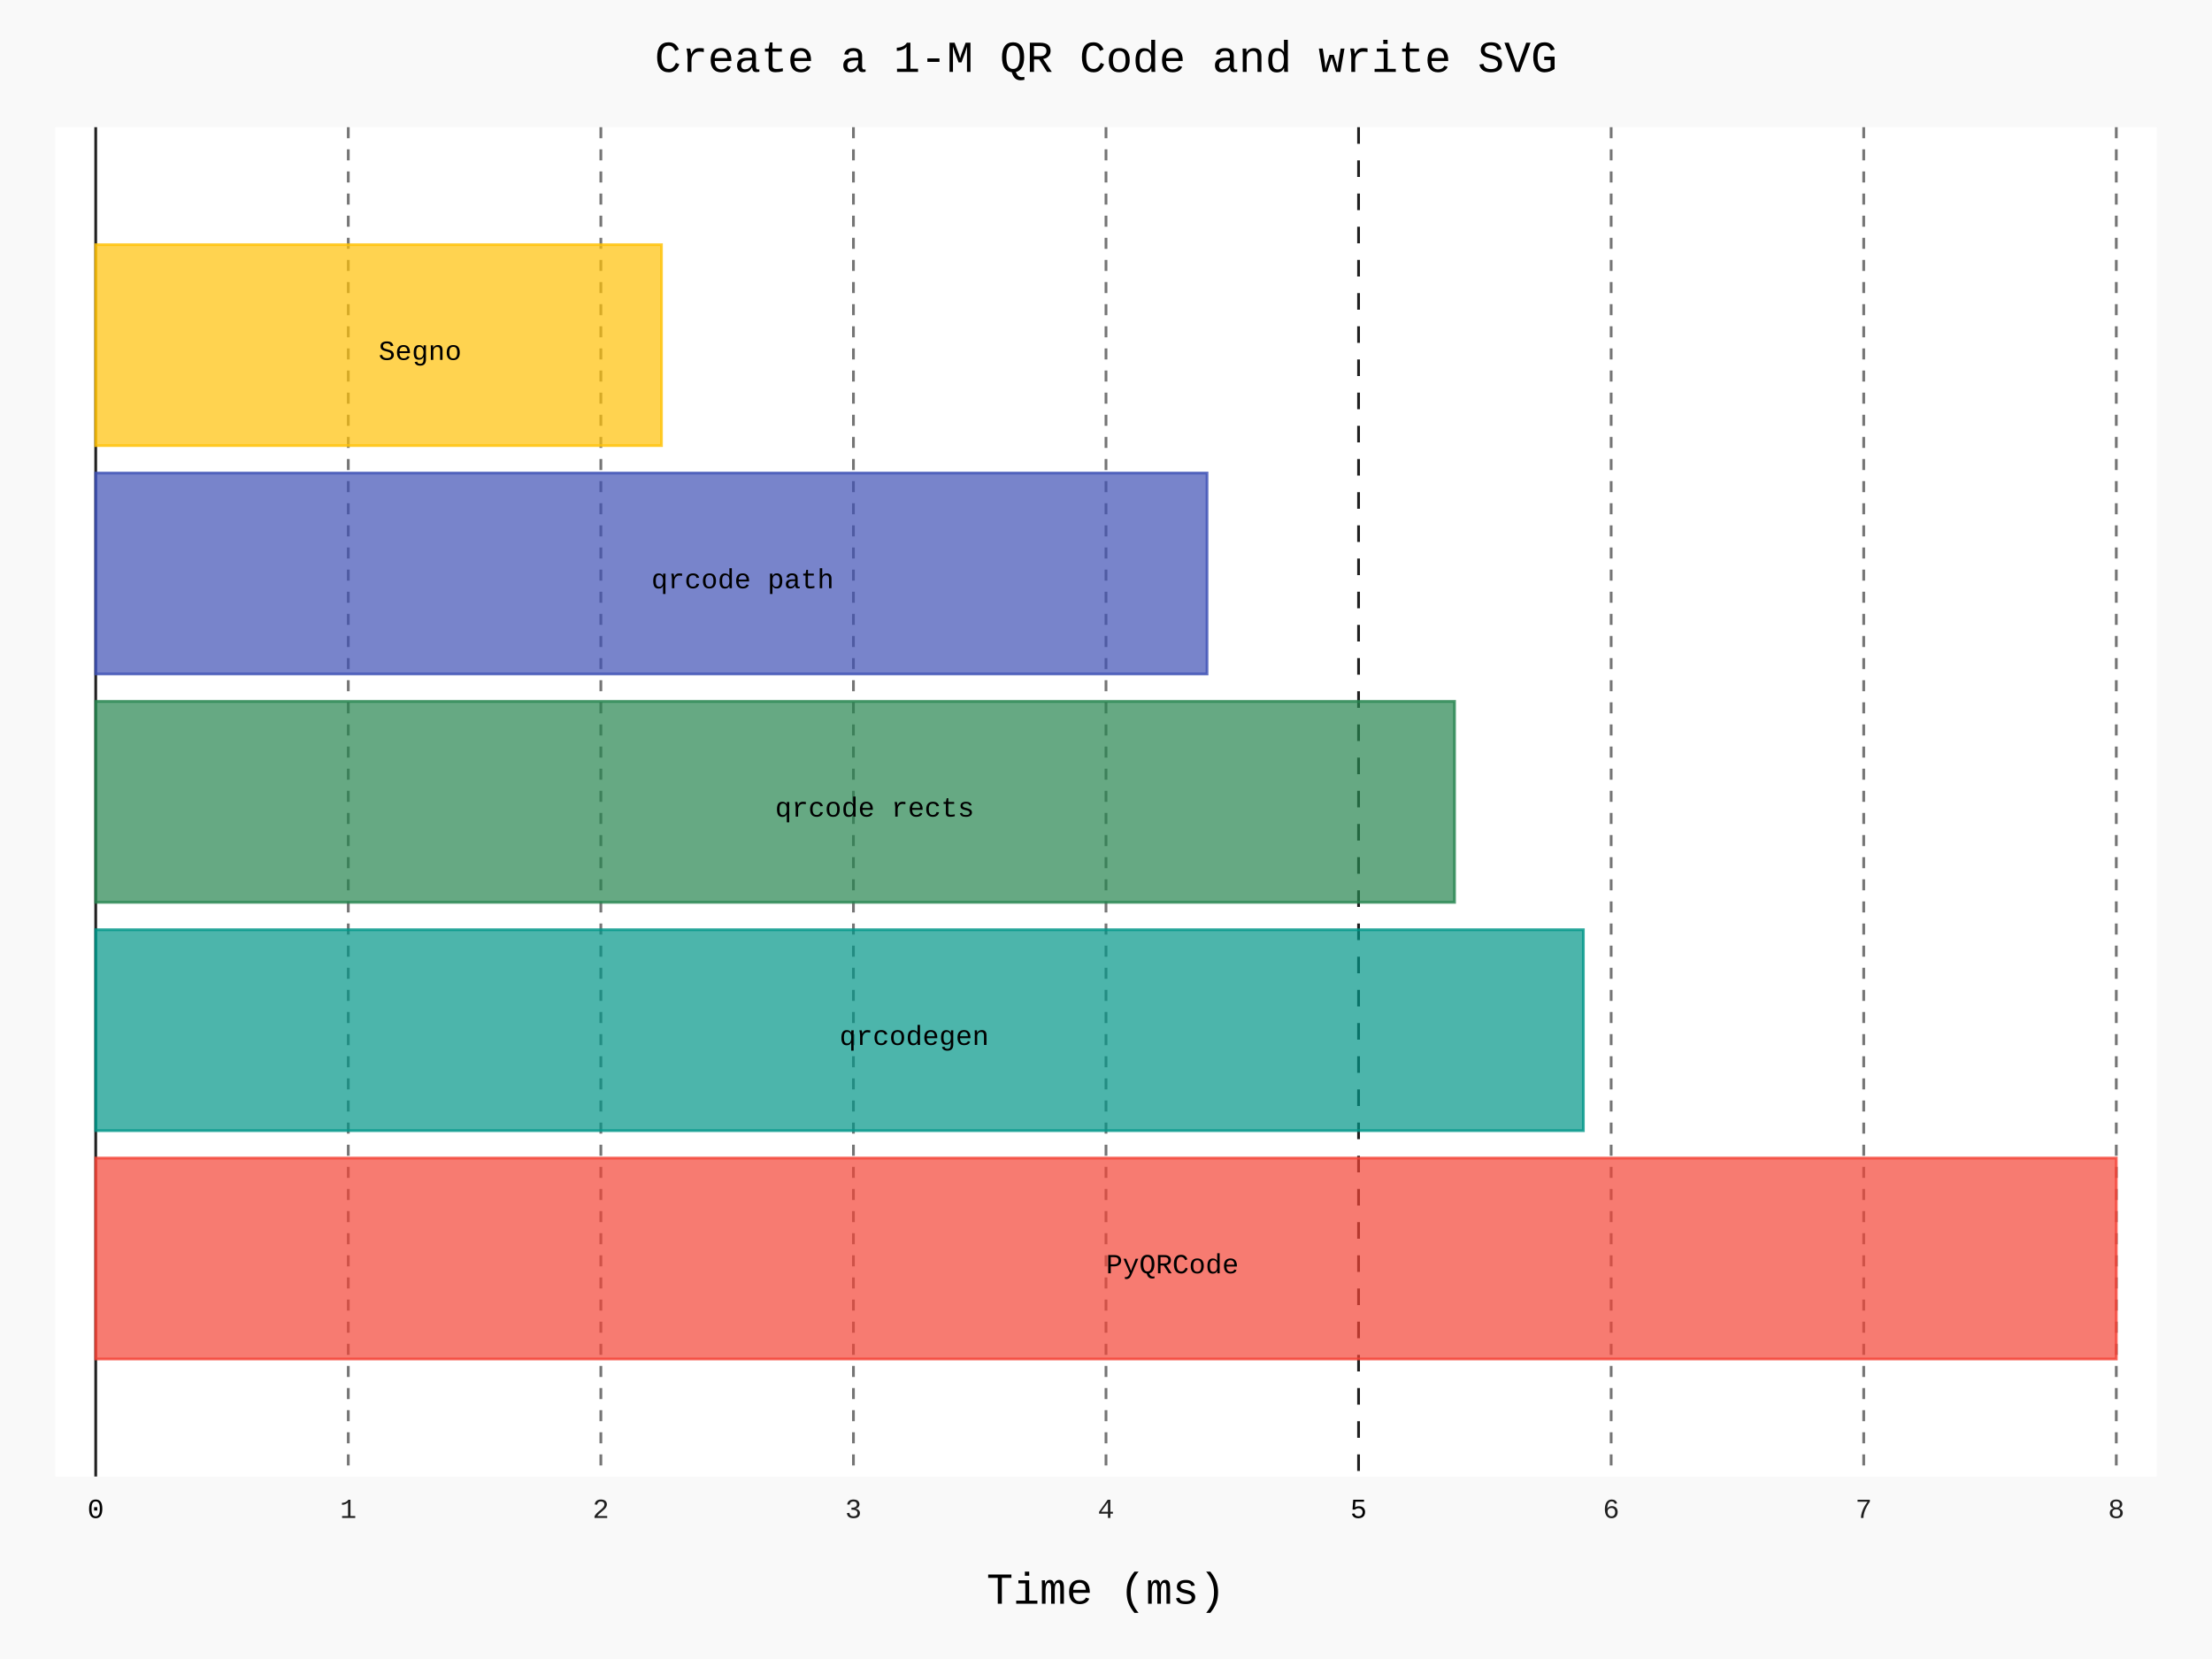
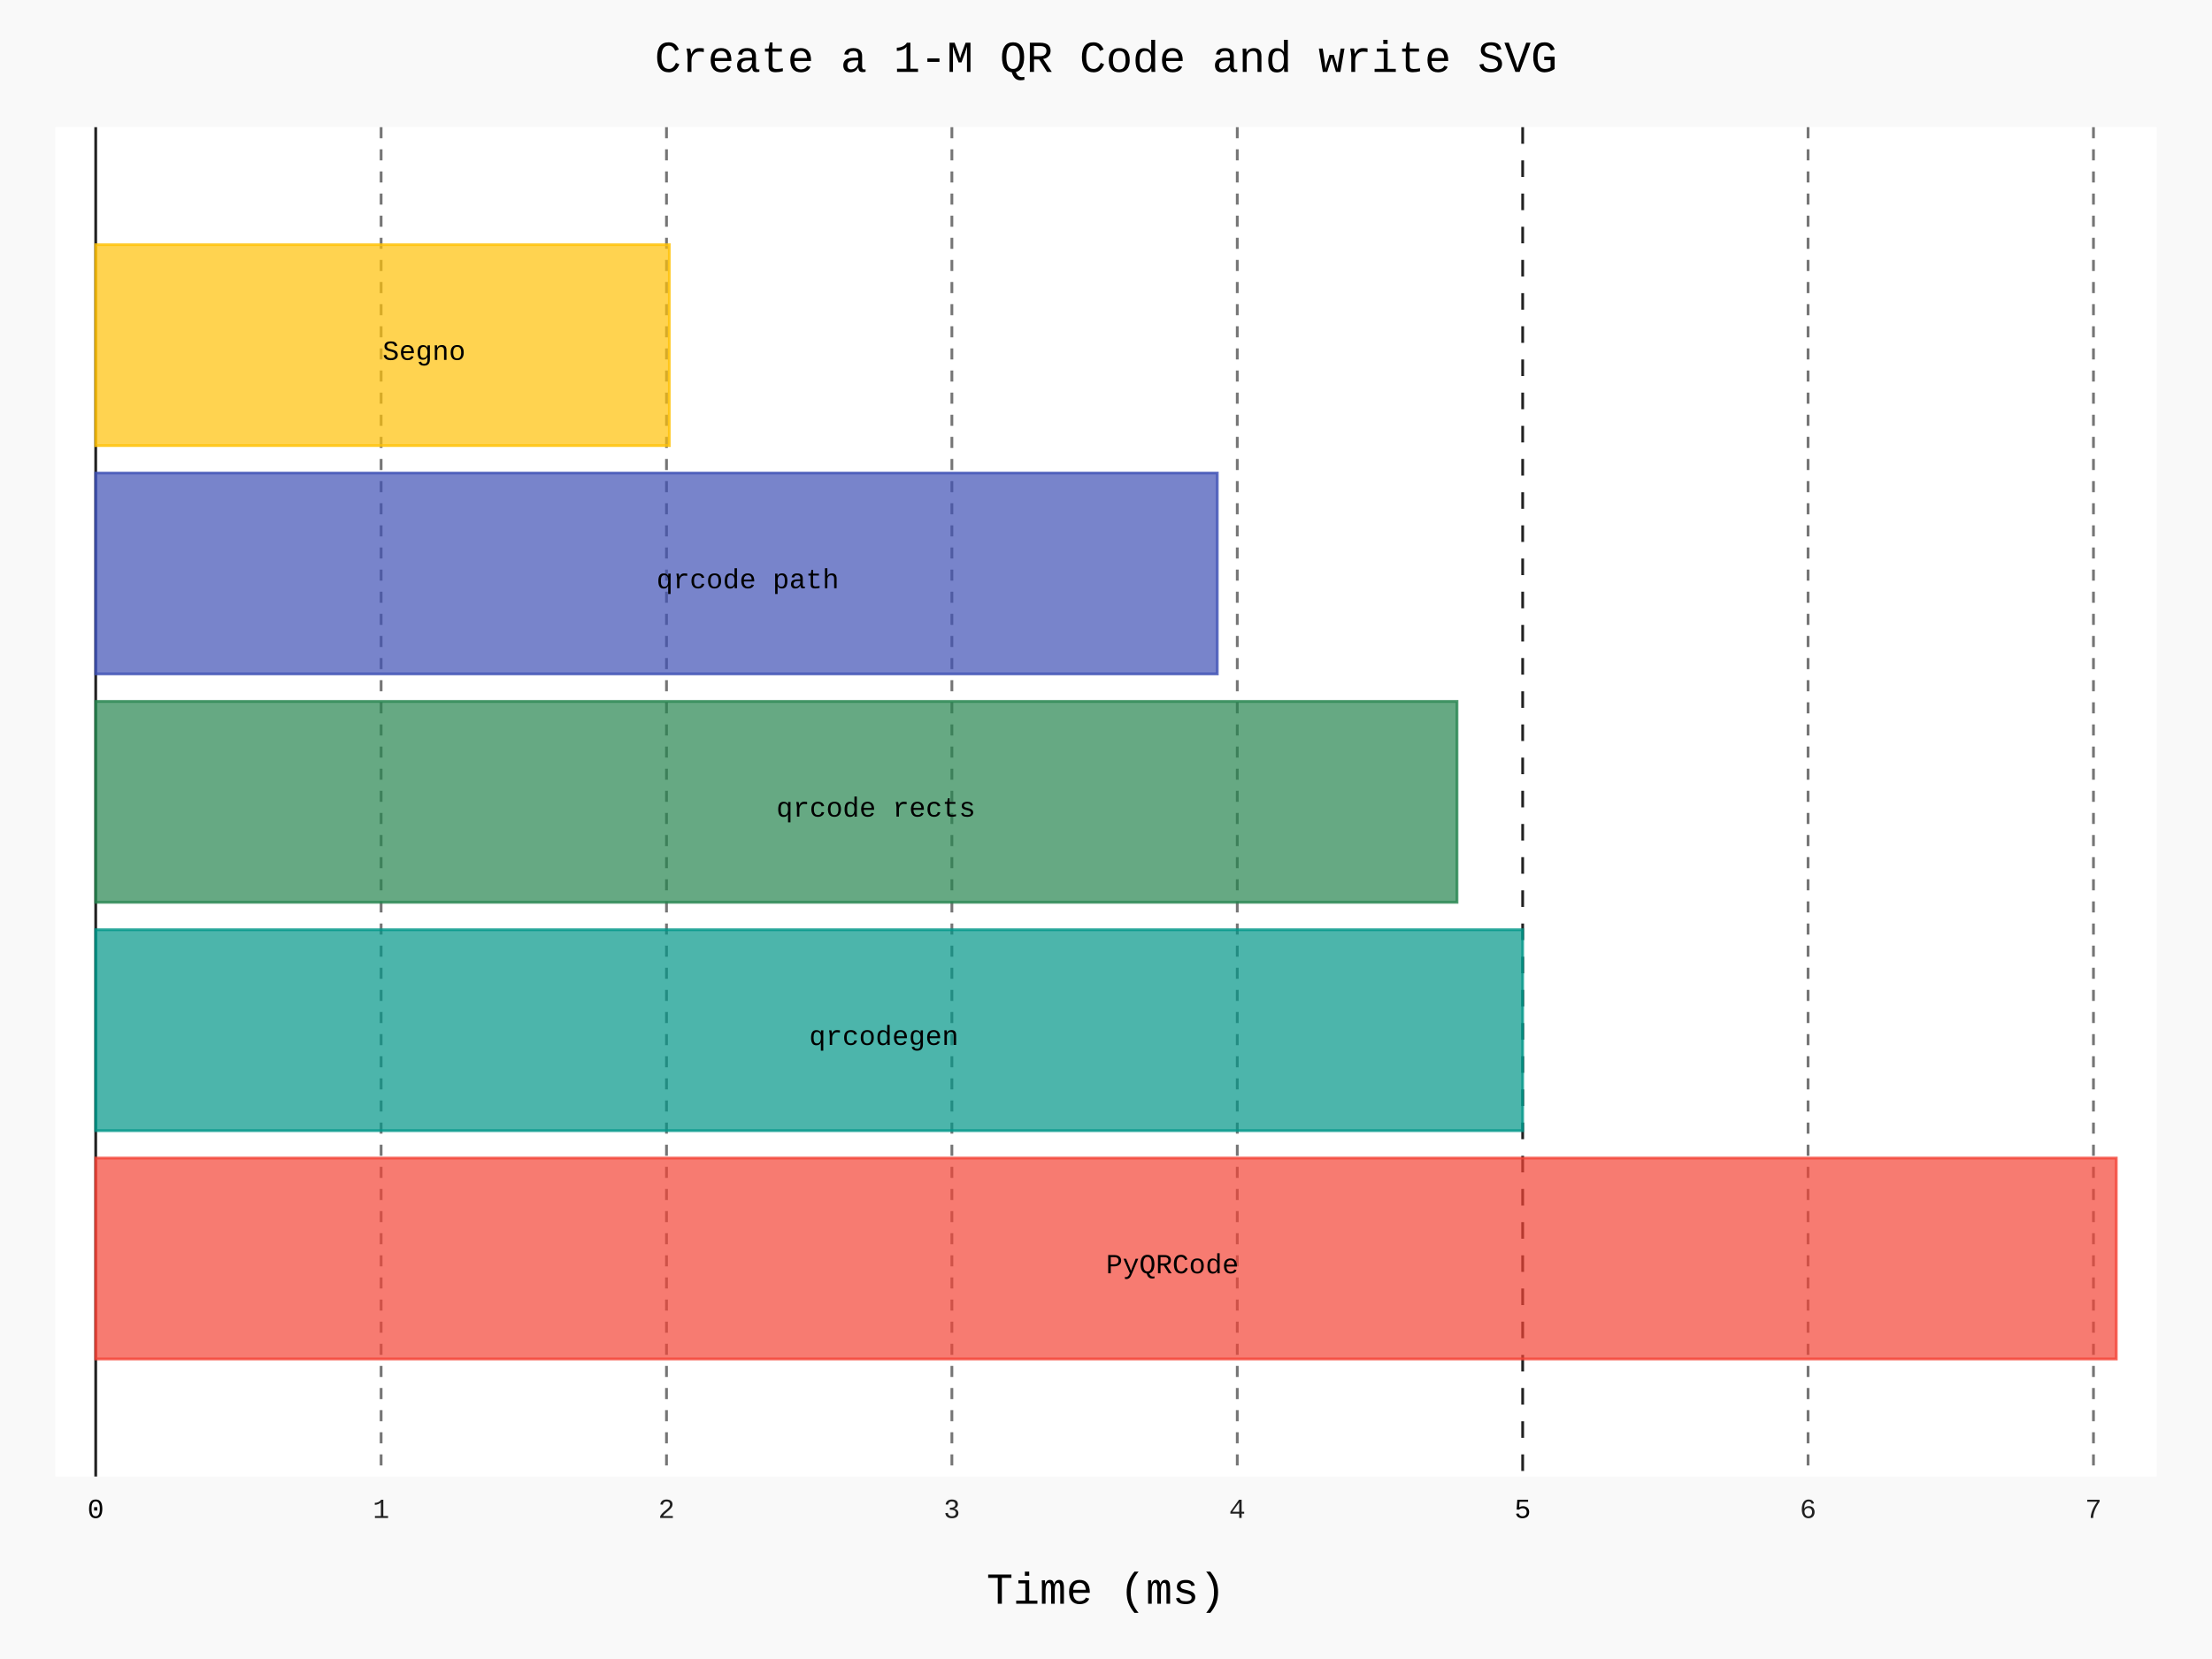
- <svg xmlns="http://www.w3.org/2000/svg" class="pygal-chart" id="chart-1d00a505-95dd-4bd3-836f-a72f462b5c46" viewBox="0 0 800 600">
+ <svg xmlns="http://www.w3.org/2000/svg" class="pygal-chart" id="chart-cdd8f650-1d13-4b8f-813b-5ece07010299" viewBox="0 0 800 600">
  <defs>
-     <style type="text/css">#chart-1d00a505-95dd-4bd3-836f-a72f462b5c46{-webkit-user-select:none;-webkit-font-smoothing:antialiased;font-family:Consolas,"Liberation Mono",Menlo,Courier,monospace}#chart-1d00a505-95dd-4bd3-836f-a72f462b5c46 .title{font-family:Consolas,"Liberation Mono",Menlo,Courier,monospace;font-size:16px}#chart-1d00a505-95dd-4bd3-836f-a72f462b5c46 .legends .legend text{font-family:Consolas,"Liberation Mono",Menlo,Courier,monospace;font-size:14px}#chart-1d00a505-95dd-4bd3-836f-a72f462b5c46 .axis text{font-family:Consolas,"Liberation Mono",Menlo,Courier,monospace;font-size:10px}#chart-1d00a505-95dd-4bd3-836f-a72f462b5c46 .axis text.major{font-family:Consolas,"Liberation Mono",Menlo,Courier,monospace;font-size:10px}#chart-1d00a505-95dd-4bd3-836f-a72f462b5c46 .text-overlay text.value{font-family:Consolas,"Liberation Mono",Menlo,Courier,monospace;font-size:16px}#chart-1d00a505-95dd-4bd3-836f-a72f462b5c46 .text-overlay text.label{font-family:Consolas,"Liberation Mono",Menlo,Courier,monospace;font-size:10px}#chart-1d00a505-95dd-4bd3-836f-a72f462b5c46 .tooltip{font-family:Consolas,"Liberation Mono",Menlo,Courier,monospace;font-size:14px}#chart-1d00a505-95dd-4bd3-836f-a72f462b5c46 text.no_data{font-family:Consolas,"Liberation Mono",Menlo,Courier,monospace;font-size:64px}
- #chart-1d00a505-95dd-4bd3-836f-a72f462b5c46{background-color:rgba(249,249,249,1)}#chart-1d00a505-95dd-4bd3-836f-a72f462b5c46 path,#chart-1d00a505-95dd-4bd3-836f-a72f462b5c46 line,#chart-1d00a505-95dd-4bd3-836f-a72f462b5c46 rect,#chart-1d00a505-95dd-4bd3-836f-a72f462b5c46 circle{-webkit-transition:150ms;-moz-transition:150ms;transition:150ms}#chart-1d00a505-95dd-4bd3-836f-a72f462b5c46 .graph &gt; .background{fill:rgba(249,249,249,1)}#chart-1d00a505-95dd-4bd3-836f-a72f462b5c46 .plot &gt; .background{fill:rgba(255,255,255,1)}#chart-1d00a505-95dd-4bd3-836f-a72f462b5c46 .graph{fill:rgba(0,0,0,.87)}#chart-1d00a505-95dd-4bd3-836f-a72f462b5c46 text.no_data{fill:rgba(0,0,0,1)}#chart-1d00a505-95dd-4bd3-836f-a72f462b5c46 .title{fill:rgba(0,0,0,1)}#chart-1d00a505-95dd-4bd3-836f-a72f462b5c46 .legends .legend text{fill:rgba(0,0,0,.87)}#chart-1d00a505-95dd-4bd3-836f-a72f462b5c46 .legends .legend:hover text{fill:rgba(0,0,0,1)}#chart-1d00a505-95dd-4bd3-836f-a72f462b5c46 .axis .line{stroke:rgba(0,0,0,1)}#chart-1d00a505-95dd-4bd3-836f-a72f462b5c46 .axis .guide.line{stroke:rgba(0,0,0,.54)}#chart-1d00a505-95dd-4bd3-836f-a72f462b5c46 .axis .major.line{stroke:rgba(0,0,0,.87)}#chart-1d00a505-95dd-4bd3-836f-a72f462b5c46 .axis text.major{fill:rgba(0,0,0,1)}#chart-1d00a505-95dd-4bd3-836f-a72f462b5c46 .axis.y .guides:hover .guide.line,#chart-1d00a505-95dd-4bd3-836f-a72f462b5c46 .line-graph .axis.x .guides:hover .guide.line,#chart-1d00a505-95dd-4bd3-836f-a72f462b5c46 .stackedline-graph .axis.x .guides:hover .guide.line,#chart-1d00a505-95dd-4bd3-836f-a72f462b5c46 .xy-graph .axis.x .guides:hover .guide.line{stroke:rgba(0,0,0,1)}#chart-1d00a505-95dd-4bd3-836f-a72f462b5c46 .axis .guides:hover text{fill:rgba(0,0,0,1)}#chart-1d00a505-95dd-4bd3-836f-a72f462b5c46 .reactive{fill-opacity:.7;stroke-opacity:.8}#chart-1d00a505-95dd-4bd3-836f-a72f462b5c46 .ci{stroke:rgba(0,0,0,.87)}#chart-1d00a505-95dd-4bd3-836f-a72f462b5c46 .reactive.active,#chart-1d00a505-95dd-4bd3-836f-a72f462b5c46 .active .reactive{fill-opacity:.8;stroke-opacity:.9;stroke-width:4}#chart-1d00a505-95dd-4bd3-836f-a72f462b5c46 .ci .reactive.active{stroke-width:1.5}#chart-1d00a505-95dd-4bd3-836f-a72f462b5c46 .series text{fill:rgba(0,0,0,1)}#chart-1d00a505-95dd-4bd3-836f-a72f462b5c46 .tooltip rect{fill:rgba(255,255,255,1);stroke:rgba(0,0,0,1);-webkit-transition:opacity 150ms;-moz-transition:opacity 150ms;transition:opacity 150ms}#chart-1d00a505-95dd-4bd3-836f-a72f462b5c46 .tooltip .label{fill:rgba(0,0,0,.87)}#chart-1d00a505-95dd-4bd3-836f-a72f462b5c46 .tooltip .label{fill:rgba(0,0,0,.87)}#chart-1d00a505-95dd-4bd3-836f-a72f462b5c46 .tooltip .legend{font-size:.8em;fill:rgba(0,0,0,.54)}#chart-1d00a505-95dd-4bd3-836f-a72f462b5c46 .tooltip .x_label{font-size:.6em;fill:rgba(0,0,0,1)}#chart-1d00a505-95dd-4bd3-836f-a72f462b5c46 .tooltip .xlink{font-size:.5em;text-decoration:underline}#chart-1d00a505-95dd-4bd3-836f-a72f462b5c46 .tooltip .value{font-size:1.5em}#chart-1d00a505-95dd-4bd3-836f-a72f462b5c46 .bound{font-size:.5em}#chart-1d00a505-95dd-4bd3-836f-a72f462b5c46 .max-value{font-size:.75em;fill:rgba(0,0,0,.54)}#chart-1d00a505-95dd-4bd3-836f-a72f462b5c46 .map-element{fill:rgba(255,255,255,1);stroke:rgba(0,0,0,.54) !important}#chart-1d00a505-95dd-4bd3-836f-a72f462b5c46 .map-element .reactive{fill-opacity:inherit;stroke-opacity:inherit}#chart-1d00a505-95dd-4bd3-836f-a72f462b5c46 .color-0,#chart-1d00a505-95dd-4bd3-836f-a72f462b5c46 .color-0 a:visited{stroke:#F44336;fill:#F44336}#chart-1d00a505-95dd-4bd3-836f-a72f462b5c46 .color-1,#chart-1d00a505-95dd-4bd3-836f-a72f462b5c46 .color-1 a:visited{stroke:#3F51B5;fill:#3F51B5}#chart-1d00a505-95dd-4bd3-836f-a72f462b5c46 .color-2,#chart-1d00a505-95dd-4bd3-836f-a72f462b5c46 .color-2 a:visited{stroke:#009688;fill:#009688}#chart-1d00a505-95dd-4bd3-836f-a72f462b5c46 .color-3,#chart-1d00a505-95dd-4bd3-836f-a72f462b5c46 .color-3 a:visited{stroke:#FFC107;fill:#FFC107}#chart-1d00a505-95dd-4bd3-836f-a72f462b5c46 .color-4,#chart-1d00a505-95dd-4bd3-836f-a72f462b5c46 .color-4 a:visited{stroke:#FF5722;fill:#FF5722}#chart-1d00a505-95dd-4bd3-836f-a72f462b5c46 .text-overlay .color-0 text{fill:black}#chart-1d00a505-95dd-4bd3-836f-a72f462b5c46 .text-overlay .color-1 text{fill:black}#chart-1d00a505-95dd-4bd3-836f-a72f462b5c46 .text-overlay .color-2 text{fill:black}#chart-1d00a505-95dd-4bd3-836f-a72f462b5c46 .text-overlay .color-3 text{fill:black}#chart-1d00a505-95dd-4bd3-836f-a72f462b5c46 .text-overlay .color-4 text{fill:black}
- #chart-1d00a505-95dd-4bd3-836f-a72f462b5c46 text.no_data{text-anchor:middle}#chart-1d00a505-95dd-4bd3-836f-a72f462b5c46 .guide.line{fill:none}#chart-1d00a505-95dd-4bd3-836f-a72f462b5c46 .centered{text-anchor:middle}#chart-1d00a505-95dd-4bd3-836f-a72f462b5c46 .title{text-anchor:middle}#chart-1d00a505-95dd-4bd3-836f-a72f462b5c46 .legends .legend text{fill-opacity:1}#chart-1d00a505-95dd-4bd3-836f-a72f462b5c46 .axis.x text{text-anchor:middle}#chart-1d00a505-95dd-4bd3-836f-a72f462b5c46 .axis.x:not(.web) text[transform]{text-anchor:start}#chart-1d00a505-95dd-4bd3-836f-a72f462b5c46 .axis.x:not(.web) text[transform].backwards{text-anchor:end}#chart-1d00a505-95dd-4bd3-836f-a72f462b5c46 .axis.y text{text-anchor:end}#chart-1d00a505-95dd-4bd3-836f-a72f462b5c46 .axis.y text[transform].backwards{text-anchor:start}#chart-1d00a505-95dd-4bd3-836f-a72f462b5c46 .axis.y2 text{text-anchor:start}#chart-1d00a505-95dd-4bd3-836f-a72f462b5c46 .axis.y2 text[transform].backwards{text-anchor:end}#chart-1d00a505-95dd-4bd3-836f-a72f462b5c46 .axis .guide.line{stroke-dasharray:4,4}#chart-1d00a505-95dd-4bd3-836f-a72f462b5c46 .axis .major.guide.line{stroke-dasharray:6,6}#chart-1d00a505-95dd-4bd3-836f-a72f462b5c46 .horizontal .axis.y .guide.line,#chart-1d00a505-95dd-4bd3-836f-a72f462b5c46 .horizontal .axis.y2 .guide.line,#chart-1d00a505-95dd-4bd3-836f-a72f462b5c46 .vertical .axis.x .guide.line{opacity:0}#chart-1d00a505-95dd-4bd3-836f-a72f462b5c46 .horizontal .axis.always_show .guide.line,#chart-1d00a505-95dd-4bd3-836f-a72f462b5c46 .vertical .axis.always_show .guide.line{opacity:1 !important}#chart-1d00a505-95dd-4bd3-836f-a72f462b5c46 .axis.y .guides:hover .guide.line,#chart-1d00a505-95dd-4bd3-836f-a72f462b5c46 .axis.y2 .guides:hover .guide.line,#chart-1d00a505-95dd-4bd3-836f-a72f462b5c46 .axis.x .guides:hover .guide.line{opacity:1}#chart-1d00a505-95dd-4bd3-836f-a72f462b5c46 .axis .guides:hover text{opacity:1}#chart-1d00a505-95dd-4bd3-836f-a72f462b5c46 .nofill{fill:none}#chart-1d00a505-95dd-4bd3-836f-a72f462b5c46 .subtle-fill{fill-opacity:.2}#chart-1d00a505-95dd-4bd3-836f-a72f462b5c46 .dot{stroke-width:1px;fill-opacity:1}#chart-1d00a505-95dd-4bd3-836f-a72f462b5c46 .dot.active{stroke-width:5px}#chart-1d00a505-95dd-4bd3-836f-a72f462b5c46 .dot.negative{fill:transparent}#chart-1d00a505-95dd-4bd3-836f-a72f462b5c46 text,#chart-1d00a505-95dd-4bd3-836f-a72f462b5c46 tspan{stroke:none !important}#chart-1d00a505-95dd-4bd3-836f-a72f462b5c46 .series text.active{opacity:1}#chart-1d00a505-95dd-4bd3-836f-a72f462b5c46 .tooltip rect{fill-opacity:.95;stroke-width:.5}#chart-1d00a505-95dd-4bd3-836f-a72f462b5c46 .tooltip text{fill-opacity:1}#chart-1d00a505-95dd-4bd3-836f-a72f462b5c46 .showable{visibility:hidden}#chart-1d00a505-95dd-4bd3-836f-a72f462b5c46 .showable.shown{visibility:visible}#chart-1d00a505-95dd-4bd3-836f-a72f462b5c46 .gauge-background{fill:rgba(229,229,229,1);stroke:none}#chart-1d00a505-95dd-4bd3-836f-a72f462b5c46 .bg-lines{stroke:rgba(249,249,249,1);stroke-width:2px}</style>
+     <style type="text/css">#chart-cdd8f650-1d13-4b8f-813b-5ece07010299{-webkit-user-select:none;-webkit-font-smoothing:antialiased;font-family:Consolas,"Liberation Mono",Menlo,Courier,monospace}#chart-cdd8f650-1d13-4b8f-813b-5ece07010299 .title{font-family:Consolas,"Liberation Mono",Menlo,Courier,monospace;font-size:16px}#chart-cdd8f650-1d13-4b8f-813b-5ece07010299 .legends .legend text{font-family:Consolas,"Liberation Mono",Menlo,Courier,monospace;font-size:14px}#chart-cdd8f650-1d13-4b8f-813b-5ece07010299 .axis text{font-family:Consolas,"Liberation Mono",Menlo,Courier,monospace;font-size:10px}#chart-cdd8f650-1d13-4b8f-813b-5ece07010299 .axis text.major{font-family:Consolas,"Liberation Mono",Menlo,Courier,monospace;font-size:10px}#chart-cdd8f650-1d13-4b8f-813b-5ece07010299 .text-overlay text.value{font-family:Consolas,"Liberation Mono",Menlo,Courier,monospace;font-size:16px}#chart-cdd8f650-1d13-4b8f-813b-5ece07010299 .text-overlay text.label{font-family:Consolas,"Liberation Mono",Menlo,Courier,monospace;font-size:10px}#chart-cdd8f650-1d13-4b8f-813b-5ece07010299 .tooltip{font-family:Consolas,"Liberation Mono",Menlo,Courier,monospace;font-size:14px}#chart-cdd8f650-1d13-4b8f-813b-5ece07010299 text.no_data{font-family:Consolas,"Liberation Mono",Menlo,Courier,monospace;font-size:64px}
+ #chart-cdd8f650-1d13-4b8f-813b-5ece07010299{background-color:rgba(249,249,249,1)}#chart-cdd8f650-1d13-4b8f-813b-5ece07010299 path,#chart-cdd8f650-1d13-4b8f-813b-5ece07010299 line,#chart-cdd8f650-1d13-4b8f-813b-5ece07010299 rect,#chart-cdd8f650-1d13-4b8f-813b-5ece07010299 circle{-webkit-transition:150ms;-moz-transition:150ms;transition:150ms}#chart-cdd8f650-1d13-4b8f-813b-5ece07010299 .graph &gt; .background{fill:rgba(249,249,249,1)}#chart-cdd8f650-1d13-4b8f-813b-5ece07010299 .plot &gt; .background{fill:rgba(255,255,255,1)}#chart-cdd8f650-1d13-4b8f-813b-5ece07010299 .graph{fill:rgba(0,0,0,.87)}#chart-cdd8f650-1d13-4b8f-813b-5ece07010299 text.no_data{fill:rgba(0,0,0,1)}#chart-cdd8f650-1d13-4b8f-813b-5ece07010299 .title{fill:rgba(0,0,0,1)}#chart-cdd8f650-1d13-4b8f-813b-5ece07010299 .legends .legend text{fill:rgba(0,0,0,.87)}#chart-cdd8f650-1d13-4b8f-813b-5ece07010299 .legends .legend:hover text{fill:rgba(0,0,0,1)}#chart-cdd8f650-1d13-4b8f-813b-5ece07010299 .axis .line{stroke:rgba(0,0,0,1)}#chart-cdd8f650-1d13-4b8f-813b-5ece07010299 .axis .guide.line{stroke:rgba(0,0,0,.54)}#chart-cdd8f650-1d13-4b8f-813b-5ece07010299 .axis .major.line{stroke:rgba(0,0,0,.87)}#chart-cdd8f650-1d13-4b8f-813b-5ece07010299 .axis text.major{fill:rgba(0,0,0,1)}#chart-cdd8f650-1d13-4b8f-813b-5ece07010299 .axis.y .guides:hover .guide.line,#chart-cdd8f650-1d13-4b8f-813b-5ece07010299 .line-graph .axis.x .guides:hover .guide.line,#chart-cdd8f650-1d13-4b8f-813b-5ece07010299 .stackedline-graph .axis.x .guides:hover .guide.line,#chart-cdd8f650-1d13-4b8f-813b-5ece07010299 .xy-graph .axis.x .guides:hover .guide.line{stroke:rgba(0,0,0,1)}#chart-cdd8f650-1d13-4b8f-813b-5ece07010299 .axis .guides:hover text{fill:rgba(0,0,0,1)}#chart-cdd8f650-1d13-4b8f-813b-5ece07010299 .reactive{fill-opacity:.7;stroke-opacity:.8}#chart-cdd8f650-1d13-4b8f-813b-5ece07010299 .ci{stroke:rgba(0,0,0,.87)}#chart-cdd8f650-1d13-4b8f-813b-5ece07010299 .reactive.active,#chart-cdd8f650-1d13-4b8f-813b-5ece07010299 .active .reactive{fill-opacity:.8;stroke-opacity:.9;stroke-width:4}#chart-cdd8f650-1d13-4b8f-813b-5ece07010299 .ci .reactive.active{stroke-width:1.5}#chart-cdd8f650-1d13-4b8f-813b-5ece07010299 .series text{fill:rgba(0,0,0,1)}#chart-cdd8f650-1d13-4b8f-813b-5ece07010299 .tooltip rect{fill:rgba(255,255,255,1);stroke:rgba(0,0,0,1);-webkit-transition:opacity 150ms;-moz-transition:opacity 150ms;transition:opacity 150ms}#chart-cdd8f650-1d13-4b8f-813b-5ece07010299 .tooltip .label{fill:rgba(0,0,0,.87)}#chart-cdd8f650-1d13-4b8f-813b-5ece07010299 .tooltip .label{fill:rgba(0,0,0,.87)}#chart-cdd8f650-1d13-4b8f-813b-5ece07010299 .tooltip .legend{font-size:.8em;fill:rgba(0,0,0,.54)}#chart-cdd8f650-1d13-4b8f-813b-5ece07010299 .tooltip .x_label{font-size:.6em;fill:rgba(0,0,0,1)}#chart-cdd8f650-1d13-4b8f-813b-5ece07010299 .tooltip .xlink{font-size:.5em;text-decoration:underline}#chart-cdd8f650-1d13-4b8f-813b-5ece07010299 .tooltip .value{font-size:1.5em}#chart-cdd8f650-1d13-4b8f-813b-5ece07010299 .bound{font-size:.5em}#chart-cdd8f650-1d13-4b8f-813b-5ece07010299 .max-value{font-size:.75em;fill:rgba(0,0,0,.54)}#chart-cdd8f650-1d13-4b8f-813b-5ece07010299 .map-element{fill:rgba(255,255,255,1);stroke:rgba(0,0,0,.54) !important}#chart-cdd8f650-1d13-4b8f-813b-5ece07010299 .map-element .reactive{fill-opacity:inherit;stroke-opacity:inherit}#chart-cdd8f650-1d13-4b8f-813b-5ece07010299 .color-0,#chart-cdd8f650-1d13-4b8f-813b-5ece07010299 .color-0 a:visited{stroke:#F44336;fill:#F44336}#chart-cdd8f650-1d13-4b8f-813b-5ece07010299 .color-1,#chart-cdd8f650-1d13-4b8f-813b-5ece07010299 .color-1 a:visited{stroke:#3F51B5;fill:#3F51B5}#chart-cdd8f650-1d13-4b8f-813b-5ece07010299 .color-2,#chart-cdd8f650-1d13-4b8f-813b-5ece07010299 .color-2 a:visited{stroke:#009688;fill:#009688}#chart-cdd8f650-1d13-4b8f-813b-5ece07010299 .color-3,#chart-cdd8f650-1d13-4b8f-813b-5ece07010299 .color-3 a:visited{stroke:#FFC107;fill:#FFC107}#chart-cdd8f650-1d13-4b8f-813b-5ece07010299 .color-4,#chart-cdd8f650-1d13-4b8f-813b-5ece07010299 .color-4 a:visited{stroke:#FF5722;fill:#FF5722}#chart-cdd8f650-1d13-4b8f-813b-5ece07010299 .text-overlay .color-0 text{fill:black}#chart-cdd8f650-1d13-4b8f-813b-5ece07010299 .text-overlay .color-1 text{fill:black}#chart-cdd8f650-1d13-4b8f-813b-5ece07010299 .text-overlay .color-2 text{fill:black}#chart-cdd8f650-1d13-4b8f-813b-5ece07010299 .text-overlay .color-3 text{fill:black}#chart-cdd8f650-1d13-4b8f-813b-5ece07010299 .text-overlay .color-4 text{fill:black}
+ #chart-cdd8f650-1d13-4b8f-813b-5ece07010299 text.no_data{text-anchor:middle}#chart-cdd8f650-1d13-4b8f-813b-5ece07010299 .guide.line{fill:none}#chart-cdd8f650-1d13-4b8f-813b-5ece07010299 .centered{text-anchor:middle}#chart-cdd8f650-1d13-4b8f-813b-5ece07010299 .title{text-anchor:middle}#chart-cdd8f650-1d13-4b8f-813b-5ece07010299 .legends .legend text{fill-opacity:1}#chart-cdd8f650-1d13-4b8f-813b-5ece07010299 .axis.x text{text-anchor:middle}#chart-cdd8f650-1d13-4b8f-813b-5ece07010299 .axis.x:not(.web) text[transform]{text-anchor:start}#chart-cdd8f650-1d13-4b8f-813b-5ece07010299 .axis.x:not(.web) text[transform].backwards{text-anchor:end}#chart-cdd8f650-1d13-4b8f-813b-5ece07010299 .axis.y text{text-anchor:end}#chart-cdd8f650-1d13-4b8f-813b-5ece07010299 .axis.y text[transform].backwards{text-anchor:start}#chart-cdd8f650-1d13-4b8f-813b-5ece07010299 .axis.y2 text{text-anchor:start}#chart-cdd8f650-1d13-4b8f-813b-5ece07010299 .axis.y2 text[transform].backwards{text-anchor:end}#chart-cdd8f650-1d13-4b8f-813b-5ece07010299 .axis .guide.line{stroke-dasharray:4,4}#chart-cdd8f650-1d13-4b8f-813b-5ece07010299 .axis .major.guide.line{stroke-dasharray:6,6}#chart-cdd8f650-1d13-4b8f-813b-5ece07010299 .horizontal .axis.y .guide.line,#chart-cdd8f650-1d13-4b8f-813b-5ece07010299 .horizontal .axis.y2 .guide.line,#chart-cdd8f650-1d13-4b8f-813b-5ece07010299 .vertical .axis.x .guide.line{opacity:0}#chart-cdd8f650-1d13-4b8f-813b-5ece07010299 .horizontal .axis.always_show .guide.line,#chart-cdd8f650-1d13-4b8f-813b-5ece07010299 .vertical .axis.always_show .guide.line{opacity:1 !important}#chart-cdd8f650-1d13-4b8f-813b-5ece07010299 .axis.y .guides:hover .guide.line,#chart-cdd8f650-1d13-4b8f-813b-5ece07010299 .axis.y2 .guides:hover .guide.line,#chart-cdd8f650-1d13-4b8f-813b-5ece07010299 .axis.x .guides:hover .guide.line{opacity:1}#chart-cdd8f650-1d13-4b8f-813b-5ece07010299 .axis .guides:hover text{opacity:1}#chart-cdd8f650-1d13-4b8f-813b-5ece07010299 .nofill{fill:none}#chart-cdd8f650-1d13-4b8f-813b-5ece07010299 .subtle-fill{fill-opacity:.2}#chart-cdd8f650-1d13-4b8f-813b-5ece07010299 .dot{stroke-width:1px;fill-opacity:1}#chart-cdd8f650-1d13-4b8f-813b-5ece07010299 .dot.active{stroke-width:5px}#chart-cdd8f650-1d13-4b8f-813b-5ece07010299 .dot.negative{fill:transparent}#chart-cdd8f650-1d13-4b8f-813b-5ece07010299 text,#chart-cdd8f650-1d13-4b8f-813b-5ece07010299 tspan{stroke:none !important}#chart-cdd8f650-1d13-4b8f-813b-5ece07010299 .series text.active{opacity:1}#chart-cdd8f650-1d13-4b8f-813b-5ece07010299 .tooltip rect{fill-opacity:.95;stroke-width:.5}#chart-cdd8f650-1d13-4b8f-813b-5ece07010299 .tooltip text{fill-opacity:1}#chart-cdd8f650-1d13-4b8f-813b-5ece07010299 .showable{visibility:hidden}#chart-cdd8f650-1d13-4b8f-813b-5ece07010299 .showable.shown{visibility:visible}#chart-cdd8f650-1d13-4b8f-813b-5ece07010299 .gauge-background{fill:rgba(229,229,229,1);stroke:none}#chart-cdd8f650-1d13-4b8f-813b-5ece07010299 .bg-lines{stroke:rgba(249,249,249,1);stroke-width:2px}</style>
  </defs>
  <g class="graph horizontalbar-graph horizontal">
    <rect class="background" height="600" width="800" x="0" y="0" />
    <g class="plot" transform="translate(20, 46)">
      <rect class="background" height="488" width="760" x="0" y="0" />
      <g class="axis x always_show">
        <g class="guides">
          <path class="axis major line" d="M14.615 0 v488" />
          <text class="major" x="14.615" y="503.0">0</text>
        </g>
        <g class="guides">
-           <path class="guide line" d="M105.962 0 v488" />
-           <text class="" x="105.962" y="503.0">1</text>
+           <path class="guide line" d="M117.831 0 v488" />
+           <text class="" x="117.831" y="503.0">1</text>
        </g>
        <g class="guides">
-           <path class="guide line" d="M197.308 0 v488" />
-           <text class="" x="197.308" y="503.0">2</text>
+           <path class="guide line" d="M221.047 0 v488" />
+           <text class="" x="221.047" y="503.0">2</text>
        </g>
        <g class="guides">
-           <path class="guide line" d="M288.654 0 v488" />
-           <text class="" x="288.654" y="503.0">3</text>
+           <path class="guide line" d="M324.263 0 v488" />
+           <text class="" x="324.263" y="503.0">3</text>
        </g>
        <g class="guides">
-           <path class="guide line" d="M380 0 v488" />
-           <text class="" x="380.0" y="503.0">4</text>
+           <path class="guide line" d="M427.479 0 v488" />
+           <text class="" x="427.479" y="503.0">4</text>
        </g>
        <g class="guides">
-           <path class="major guide line" d="M471.346 0 v488" />
-           <text class="major" x="471.346" y="503.0">5</text>
+           <path class="major guide line" d="M530.695 0 v488" />
+           <text class="major" x="530.695" y="503.0">5</text>
        </g>
        <g class="guides">
-           <path class="guide line" d="M562.692 0 v488" />
-           <text class="" x="562.692" y="503.0">6</text>
+           <path class="guide line" d="M633.911 0 v488" />
+           <text class="" x="633.911" y="503.0">6</text>
        </g>
        <g class="guides">
-           <path class="guide line" d="M654.038 0 v488" />
-           <text class="" x="654.038" y="503.0">7</text>
-         </g>
-         <g class="guides">
-           <path class="guide line" d="M745.385 0 v488" />
-           <text class="" x="745.385" y="503.0">8</text>
+           <path class="guide line" d="M737.127 0 v488" />
+           <text class="" x="737.127" y="503.0">7</text>
        </g>
      </g>
      <g class="series serie-4 color-4">
        <g class="bars">
          <g class="bar" style="fill: #F44336; stroke: #F44336">
            <rect class="rect reactive tooltip-trigger" height="72.674" rx="0" ry="0" width="730.769" x="14.615" y="372.832" />
          </g>
        </g>
      </g>
      <g class="series serie-3 color-3">
        <g class="bars">
          <g class="bar" style="fill: #009688; stroke: #009688">
-             <rect class="rect reactive tooltip-trigger" height="72.674" rx="0" ry="0" width="538.029" x="14.615" y="290.247" />
+             <rect class="rect reactive tooltip-trigger" height="72.674" rx="0" ry="0" width="516.08" x="14.615" y="290.247" />
          </g>
        </g>
      </g>
      <g class="series serie-2 color-2">
        <g class="bars">
          <g class="bar" style="fill: #26854F; stroke: #26854F">
-             <rect class="rect reactive tooltip-trigger" height="72.674" rx="0" ry="0" width="491.442" x="14.615" y="207.663" />
+             <rect class="rect reactive tooltip-trigger" height="72.674" rx="0" ry="0" width="492.34" x="14.615" y="207.663" />
          </g>
        </g>
      </g>
      <g class="series serie-1 color-1">
        <g class="bars">
          <g class="bar" style="fill: #3F51B5; stroke: #3F51B5">
-             <rect class="rect reactive tooltip-trigger" height="72.674" rx="0" ry="0" width="401.923" x="14.615" y="125.078" />
+             <rect class="rect reactive tooltip-trigger" height="72.674" rx="0" ry="0" width="405.639" x="14.615" y="125.078" />
          </g>
        </g>
      </g>
      <g class="series serie-0 color-0">
        <g class="bars">
          <g class="bar" style="fill: #FFC107; stroke: #FFC107">
-             <rect class="rect reactive tooltip-trigger" height="72.674" rx="0" ry="0" width="204.615" x="14.615" y="42.494" />
+             <rect class="rect reactive tooltip-trigger" height="72.674" rx="0" ry="0" width="207.464" x="14.615" y="42.494" />
          </g>
        </g>
      </g>
    </g>
    <g class="titles">
      <text class="title plot_title" x="400.0" y="26">Create a 1-M QR Code and write SVG</text>
      <text class="title" x="400.0" y="580">Time (ms)</text>
    </g>
    <g class="plot overlay" transform="translate(20, 46)">
      <g class="series serie-4 color-4" />
      <g class="series serie-3 color-3" />
      <g class="series serie-2 color-2" />
      <g class="series serie-1 color-1" />
      <g class="series serie-0 color-0" />
    </g>
    <g class="plot text-overlay" transform="translate(20, 46)">
      <g class="series serie-4 color-4">
        <text class="label" x="380.0" y="414.503">PyQRCode</text>
      </g>
      <g class="series serie-3 color-3">
-         <text class="label" x="283.63" y="331.918">qrcodegen</text>
+         <text class="label" x="272.655" y="331.918">qrcodegen</text>
      </g>
      <g class="series serie-2 color-2">
-         <text class="label" x="260.337" y="249.333">qrcode rects</text>
+         <text class="label" x="260.786" y="249.333">qrcode rects</text>
      </g>
      <g class="series serie-1 color-1">
-         <text class="label" x="215.577" y="166.749">qrcode path</text>
+         <text class="label" x="217.435" y="166.749">qrcode path</text>
      </g>
      <g class="series serie-0 color-0">
-         <text class="label" x="116.923" y="84.164">Segno</text>
+         <text class="label" x="118.347" y="84.164">Segno</text>
      </g>
    </g>
    <g class="plot tooltip-overlay" transform="translate(20, 46)">
      <g class="tooltip" style="opacity: 0" transform="translate(0 0)">
        <rect class="tooltip-box" height="0" rx="0" ry="0" width="0" />
        <g class="text" />
      </g>
    </g>
  </g>
</svg>
